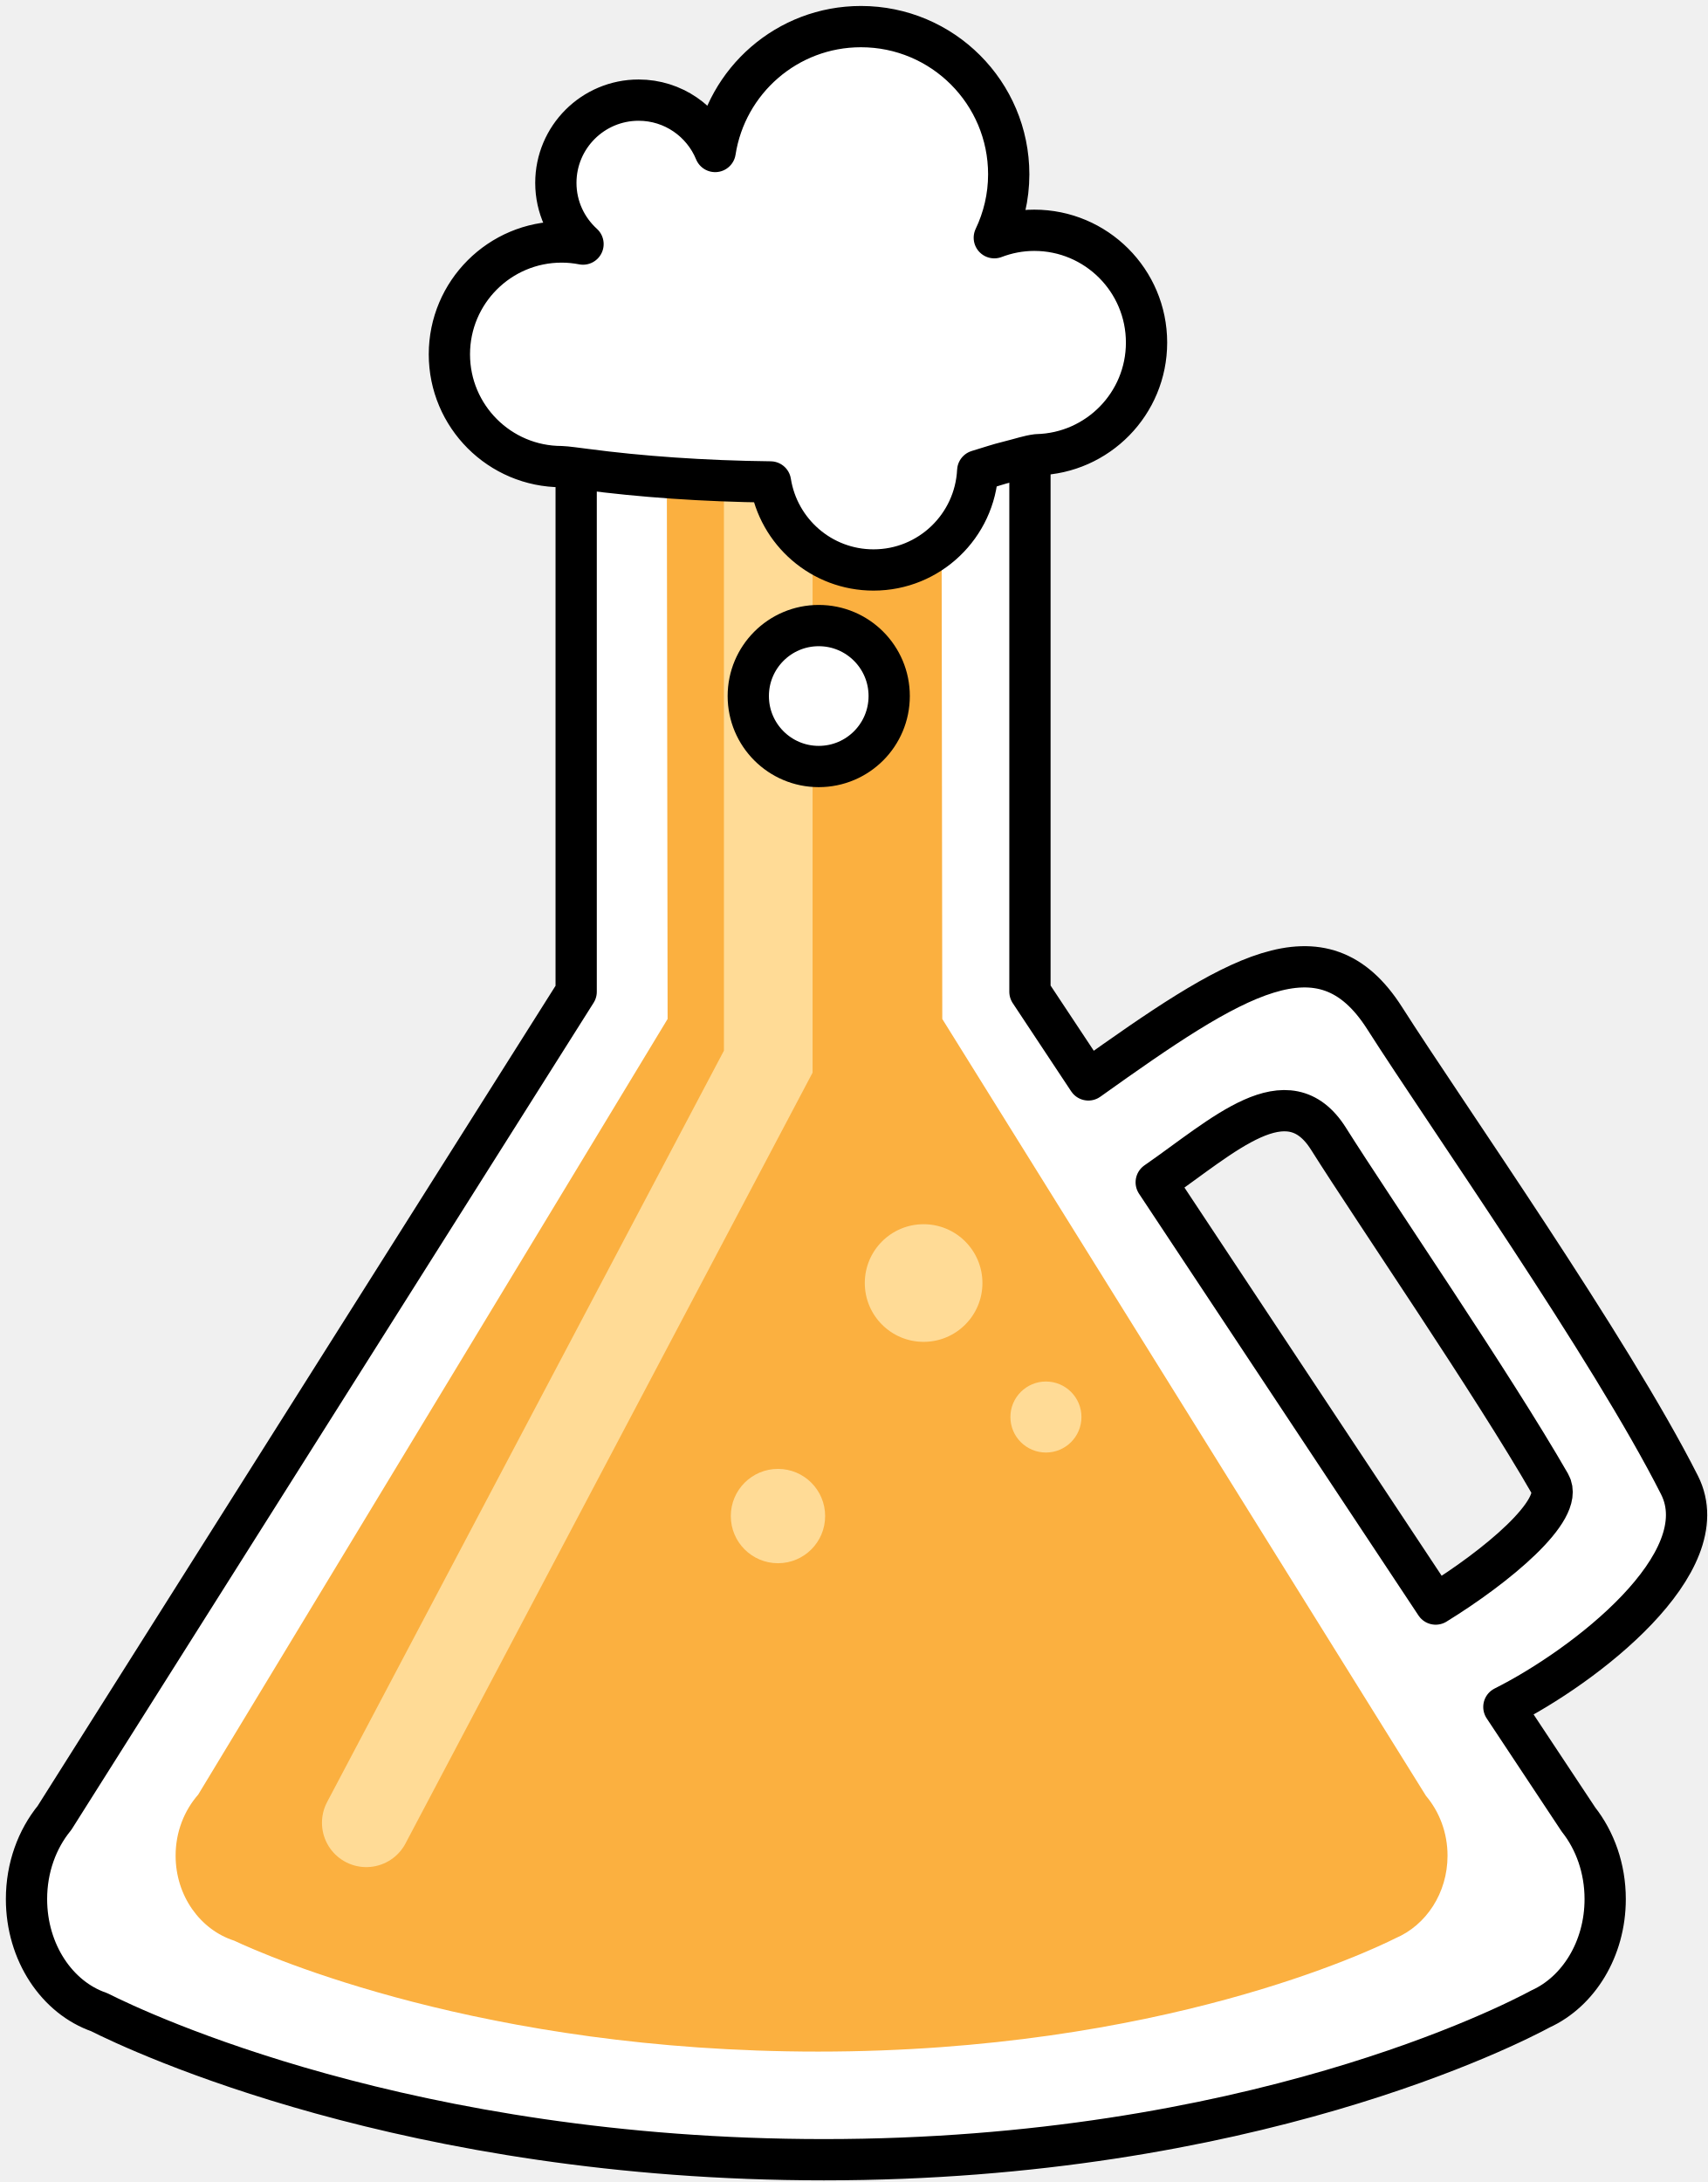
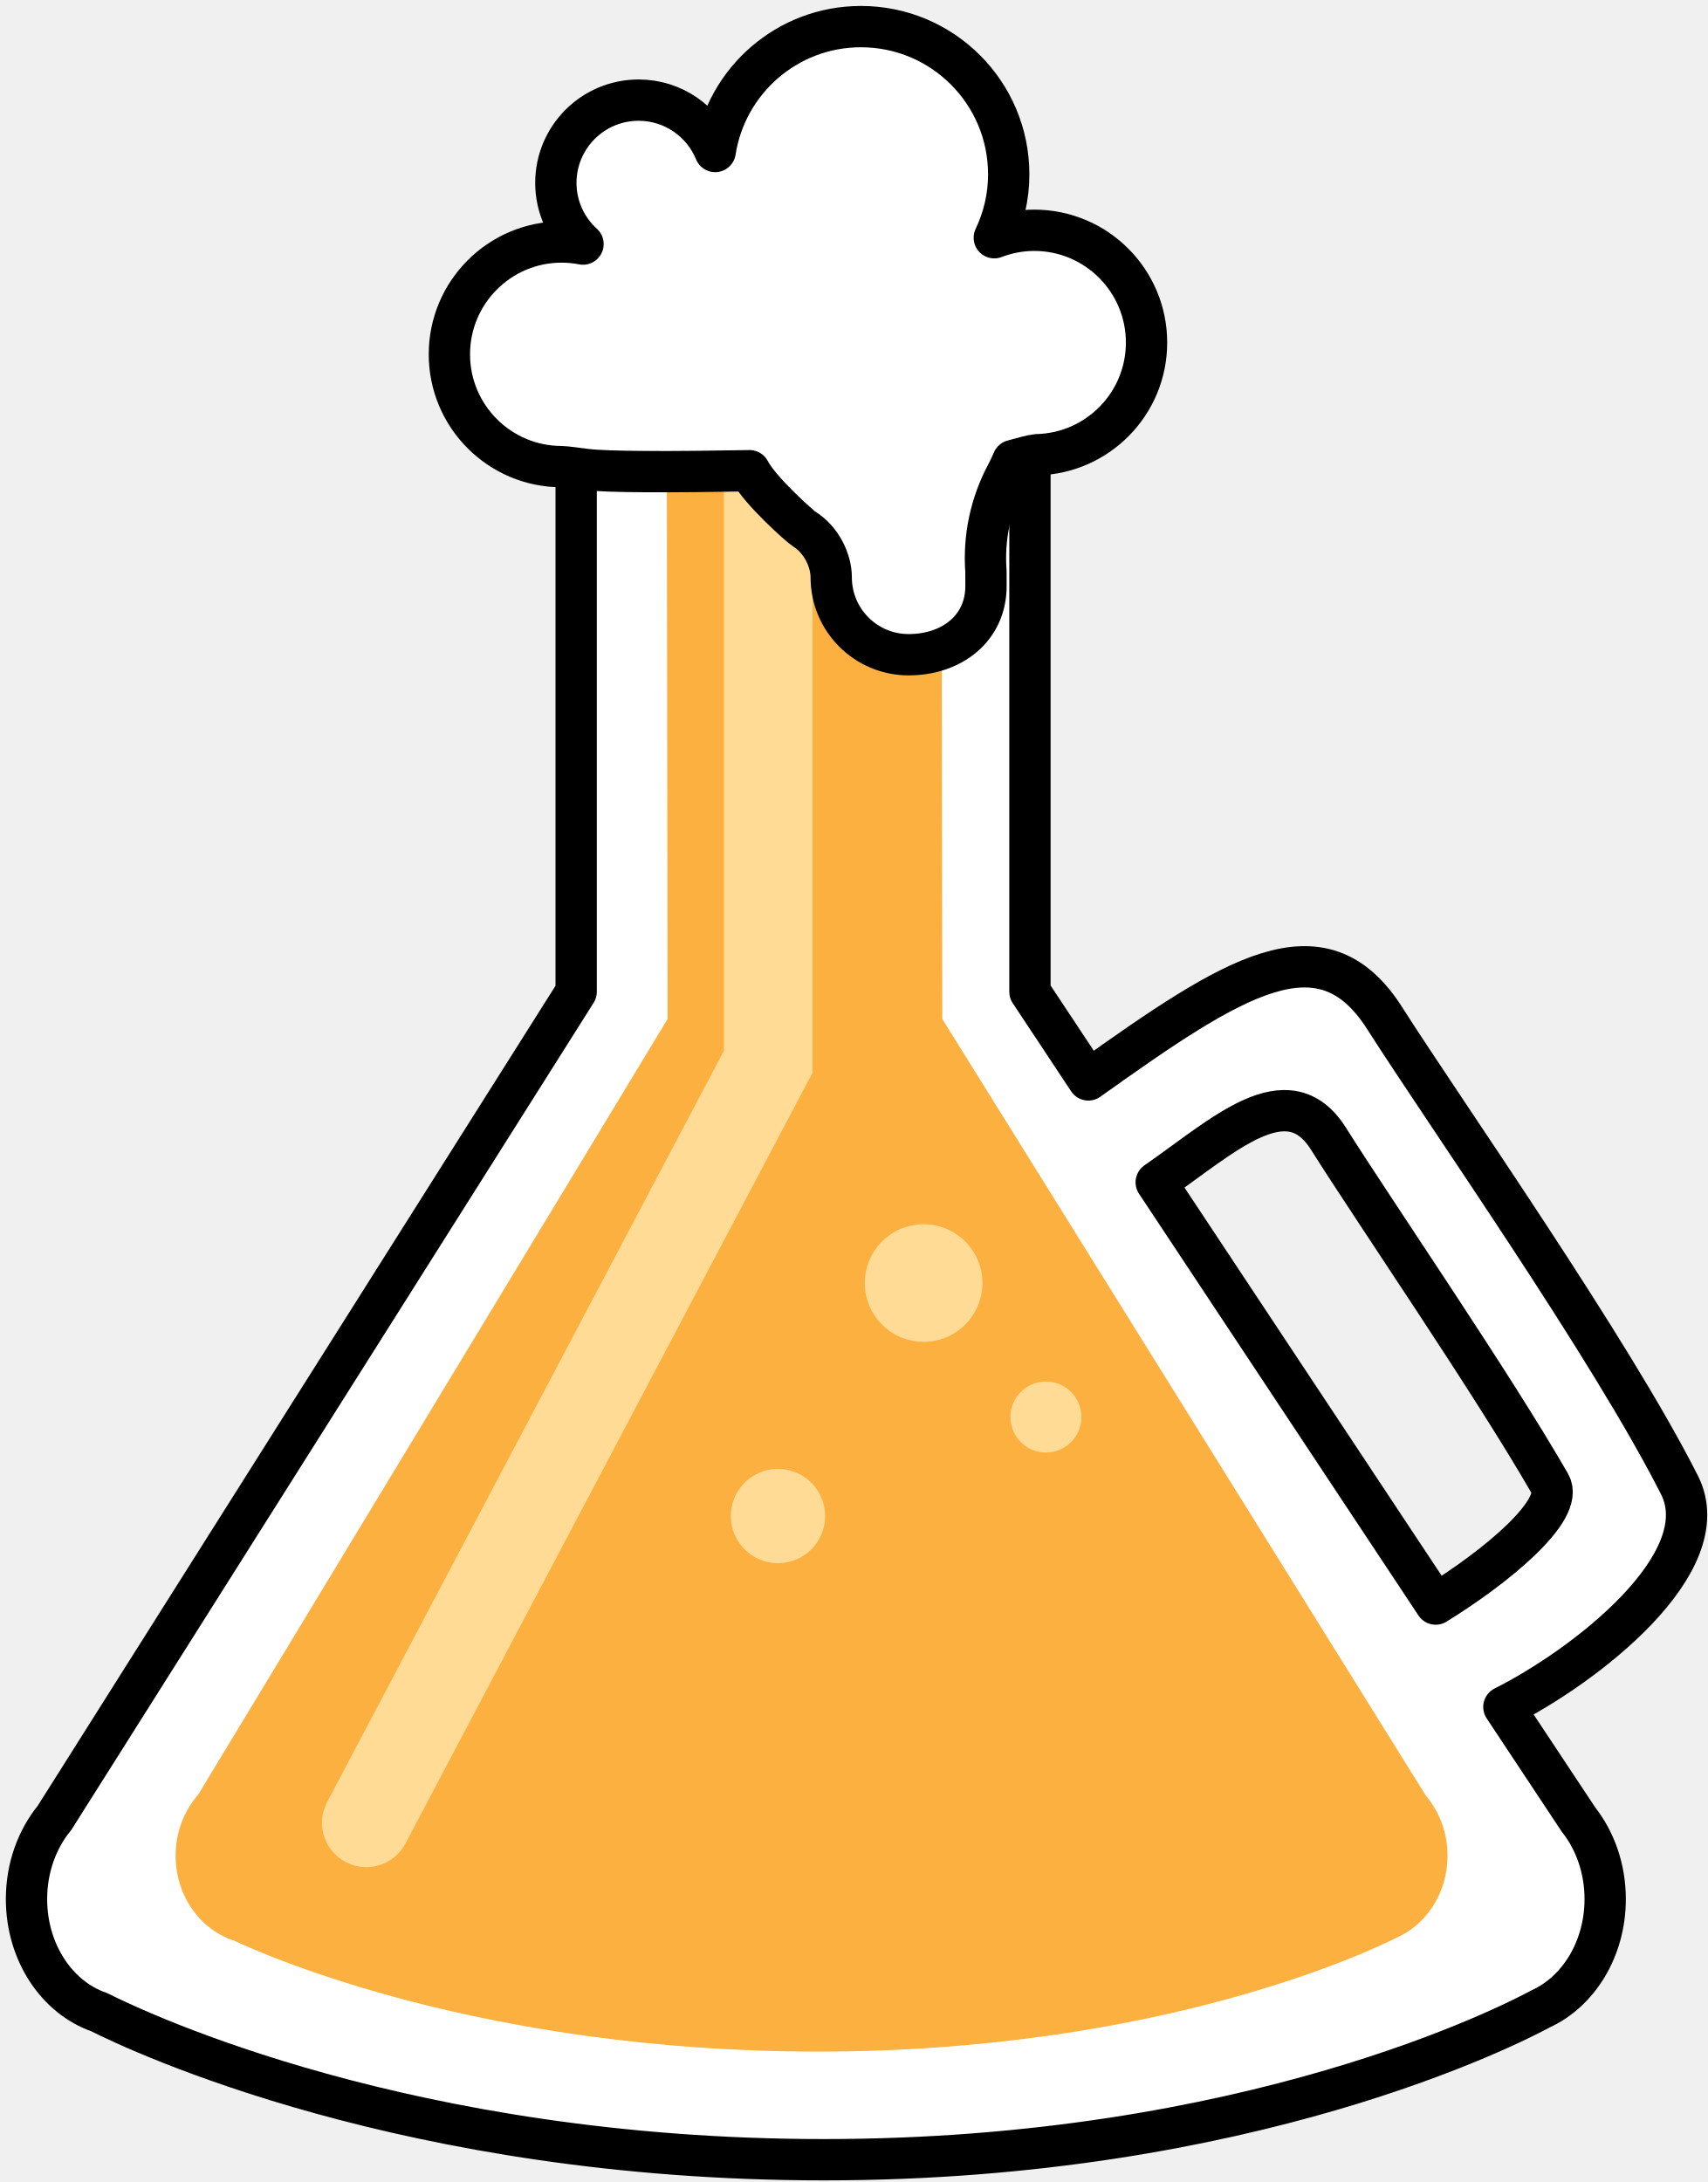
- <svg xmlns="http://www.w3.org/2000/svg" width="198px" height="253px" viewBox="0 0 198 253" version="1.1">
-   <g id="Page-1" stroke="none" stroke-width="1" fill="none" fill-rule="evenodd">
-     <g id="brewsci" transform="translate(3, 3)">
-       <g id="Group">
-         <path d="M191.742,169.188 C183.691,153.262 164.611,126.131 157.553,115.051 C150.252,103.588 140.088,110.171 123.199,122.215 L116.426,111.992 L116.426,48.498 L63.809,48.498 L63.809,111.992 L3.318,207.784 C1.31,210.237 0.073,213.547 0.073,217.197 C0.073,223.4 3.628,228.628 8.498,230.306 C13.203,232.675 44.401,247.416 92.535,247.416 C141.879,247.416 172.325,231.72 175.646,229.923 C180.023,227.927 183.126,222.987 183.126,217.196 C183.126,213.634 181.944,210.401 180.026,207.967 L171.379,194.918 C180.769,190.21 196.311,178.223 191.742,169.188 Z M163.471,182.989 L131.067,134.087 C138.885,128.668 146.301,121.509 151.044,129.038 C156.247,137.3 170.149,157.571 176.738,169.059 C178.461,172.066 170.512,178.653 163.471,182.989 Z" id="Shape" stroke="#000000" stroke-width="4.785" fill="#FFFFFF" fill-rule="nonzero" stroke-linejoin="round" />
-         <path d="M164.846,212.163 C164.846,209.485 163.893,207.056 162.347,205.225 L106.261,115.147 L106.167,46.698 L74.314,46.698 L74.411,115.147 L19.98,205.085 C18.361,206.931 17.363,209.417 17.363,212.163 C17.363,216.825 20.229,220.757 24.152,222.017 C27.941,223.8 53.078,234.879 91.858,234.879 C131.616,234.879 156.144,223.079 158.823,221.73 C162.347,220.229 164.846,216.517 164.846,212.163 Z" id="Path" fill="#FBB040" />
-         <polyline id="Path" stroke="#FFDB96" stroke-width="10.28" stroke-linecap="round" points="39.473 208.348 86.081 120.099 86.081 44.446" />
-         <path d="M100.105,77.704 C100.105,73.192 96.451,69.534 91.935,69.534 C87.424,69.534 83.765,73.192 83.765,77.704 C83.765,82.219 87.425,85.876 91.935,85.876 C96.451,85.876 100.105,82.219 100.105,77.704 Z" id="Path" stroke="#000000" stroke-width="4.785" fill="#FFFFFF" stroke-linecap="round" stroke-linejoin="round" />
-         <g transform="translate(81, 138)" fill="#FFDB96">
-           <circle id="Oval" cx="23.096" cy="7.766" r="6.82" />
-           <path d="M11.678,34.785 C11.678,31.764 9.23,29.316 6.208,29.316 C3.191,29.316 0.739,31.764 0.739,34.785 C0.739,37.807 3.191,40.254 6.208,40.254 C9.229,40.254 11.678,37.808 11.678,34.785 Z" id="Path" />
-           <path d="M41.398,23.301 C41.398,21.029 39.554,19.185 37.279,19.185 C35.006,19.185 33.16,21.029 33.16,23.301 C33.16,25.577 35.006,27.419 37.279,27.419 C39.555,27.419 41.398,25.577 41.398,23.301 Z" id="Path" />
-         </g>
-         <path d="M129.945,36.722 C129.945,29.531 124.117,23.701 116.924,23.701 C115.291,23.701 113.735,24.015 112.293,24.564 C113.355,22.335 113.965,19.851 113.965,17.216 C113.965,7.753 106.295,0.085 96.831,0.085 C88.271,0.085 81.203,6.366 79.926,14.566 C78.49,11.073 75.057,8.61 71.05,8.61 C65.748,8.61 61.453,12.907 61.453,18.206 C61.453,21.02 62.672,23.544 64.603,25.3 C63.801,25.146 62.976,25.059 62.131,25.059 C54.939,25.059 49.108,30.89 49.108,38.082 C49.108,45.273 54.94,51.104 62.131,51.104 C62.456,51.104 64.205,51.332 64.917,51.426 C71.184,52.258 78.562,52.793 86.34,52.879 C87.256,58.662 92.248,63.088 98.287,63.088 C104.769,63.088 110.05,57.986 110.37,51.58 C112.201,51.031 112.549,50.873 113.945,50.525 C115.523,50.131 116.253,49.849 117.245,49.725 C124.287,49.552 129.945,43.804 129.945,36.722 Z" id="Path" stroke="#000000" stroke-width="4.785" fill="#FFFFFF" stroke-linecap="round" stroke-linejoin="round" />
-       </g>
+ <svg xmlns="http://www.w3.org/2000/svg" width="100%" height="100%" viewBox="0 0 198 253" version="1.1" xml:space="preserve" style="fill-rule:evenodd;clip-rule:evenodd;stroke-linejoin:round;">
+   <g id="Group" transform="matrix(1,0,0,1,3,3)">
+     <path id="Shape" d="M191.742,169.188C183.691,153.262 164.611,126.131 157.553,115.051C150.252,103.588 140.088,110.171 123.199,122.215L116.426,111.992L116.426,48.498L63.809,48.498L63.809,111.992L3.318,207.784C1.31,210.237 0.073,213.547 0.073,217.197C0.073,223.4 3.628,228.628 8.498,230.306C13.203,232.675 44.401,247.416 92.535,247.416C141.879,247.416 172.325,231.72 175.646,229.923C180.023,227.927 183.126,222.987 183.126,217.196C183.126,213.634 181.944,210.401 180.026,207.967L171.379,194.918C180.769,190.21 196.311,178.223 191.742,169.188ZM163.471,182.989L131.067,134.087C138.885,128.668 146.301,121.509 151.044,129.038C156.247,137.3 170.149,157.571 176.738,169.059C178.461,172.066 170.512,178.653 163.471,182.989Z" style="fill:white;fill-rule:nonzero;stroke:black;stroke-width:4.79px;" />
+     <path id="Path" d="M164.846,212.163C164.846,209.485 163.893,207.056 162.347,205.225L106.261,115.147L106.167,46.698L74.314,46.698L74.411,115.147L19.98,205.085C18.361,206.931 17.363,209.417 17.363,212.163C17.363,216.825 20.229,220.757 24.152,222.017C27.941,223.8 53.078,234.879 91.858,234.879C131.616,234.879 156.144,223.079 158.823,221.73C162.347,220.229 164.846,216.517 164.846,212.163Z" style="fill:rgb(251,176,64);" />
+     <path id="Path1" d="M39.473,208.348L86.081,120.099L86.081,44.446" style="fill:none;stroke:rgb(255,219,150);stroke-width:10.28px;stroke-linecap:round;stroke-linejoin:miter;" />
+     <g transform="matrix(1,0,0,1,81,138)">
+       <circle id="Oval" cx="23.096" cy="7.766" r="6.82" style="fill:rgb(255,219,150);" />
+       <path id="Path2" d="M11.678,34.785C11.678,31.764 9.23,29.316 6.208,29.316C3.191,29.316 0.739,31.764 0.739,34.785C0.739,37.807 3.191,40.254 6.208,40.254C9.229,40.254 11.678,37.808 11.678,34.785Z" style="fill:rgb(255,219,150);" />
+       <path id="Path3" d="M41.398,23.301C41.398,21.029 39.554,19.185 37.279,19.185C35.006,19.185 33.16,21.029 33.16,23.301C33.16,25.577 35.006,27.419 37.279,27.419C39.555,27.419 41.398,25.577 41.398,23.301Z" style="fill:rgb(255,219,150);" />
+     </g>
+     <g id="Path4" transform="matrix(1,0,0,1,-3,-3)">
+       <path d="M86.915,54.579C78.206,54.738 70.371,54.752 67.917,54.426C67.205,54.332 65.456,54.104 65.131,54.104C57.94,54.104 52.108,48.273 52.108,41.082C52.108,33.89 57.939,28.059 65.131,28.059C65.976,28.059 66.801,28.146 67.603,28.3C65.672,26.544 64.453,24.02 64.453,21.206C64.453,15.907 68.748,11.61 74.05,11.61C78.057,11.61 81.49,14.073 82.926,17.566C84.203,9.366 91.271,3.085 99.831,3.085C109.295,3.085 116.965,10.753 116.965,20.216C116.965,22.851 116.355,25.335 115.293,27.564C116.735,27.015 118.291,26.701 119.924,26.701C127.117,26.701 132.945,32.531 132.945,39.722C132.945,46.804 127.287,52.552 120.245,52.725C119.365,52.835 118.691,53.069 117.449,53.396C117.227,53.937 116.977,54.464 116.702,54.975C114.862,58.427 114.037,62.33 114.322,66.232C114.32,66.468 114.329,67.704 114.329,67.942C114.329,72.898 110.313,75.914 105.353,75.914C100.4,75.914 96.382,71.899 96.382,66.942C96.382,64.942 95.205,62.554 93.272,61.355C92.824,61.084 88.121,56.921 86.915,54.579Z" style="fill:white;stroke:black;stroke-width:4.79px;stroke-linecap:round;" />
    </g>
  </g>
</svg>
